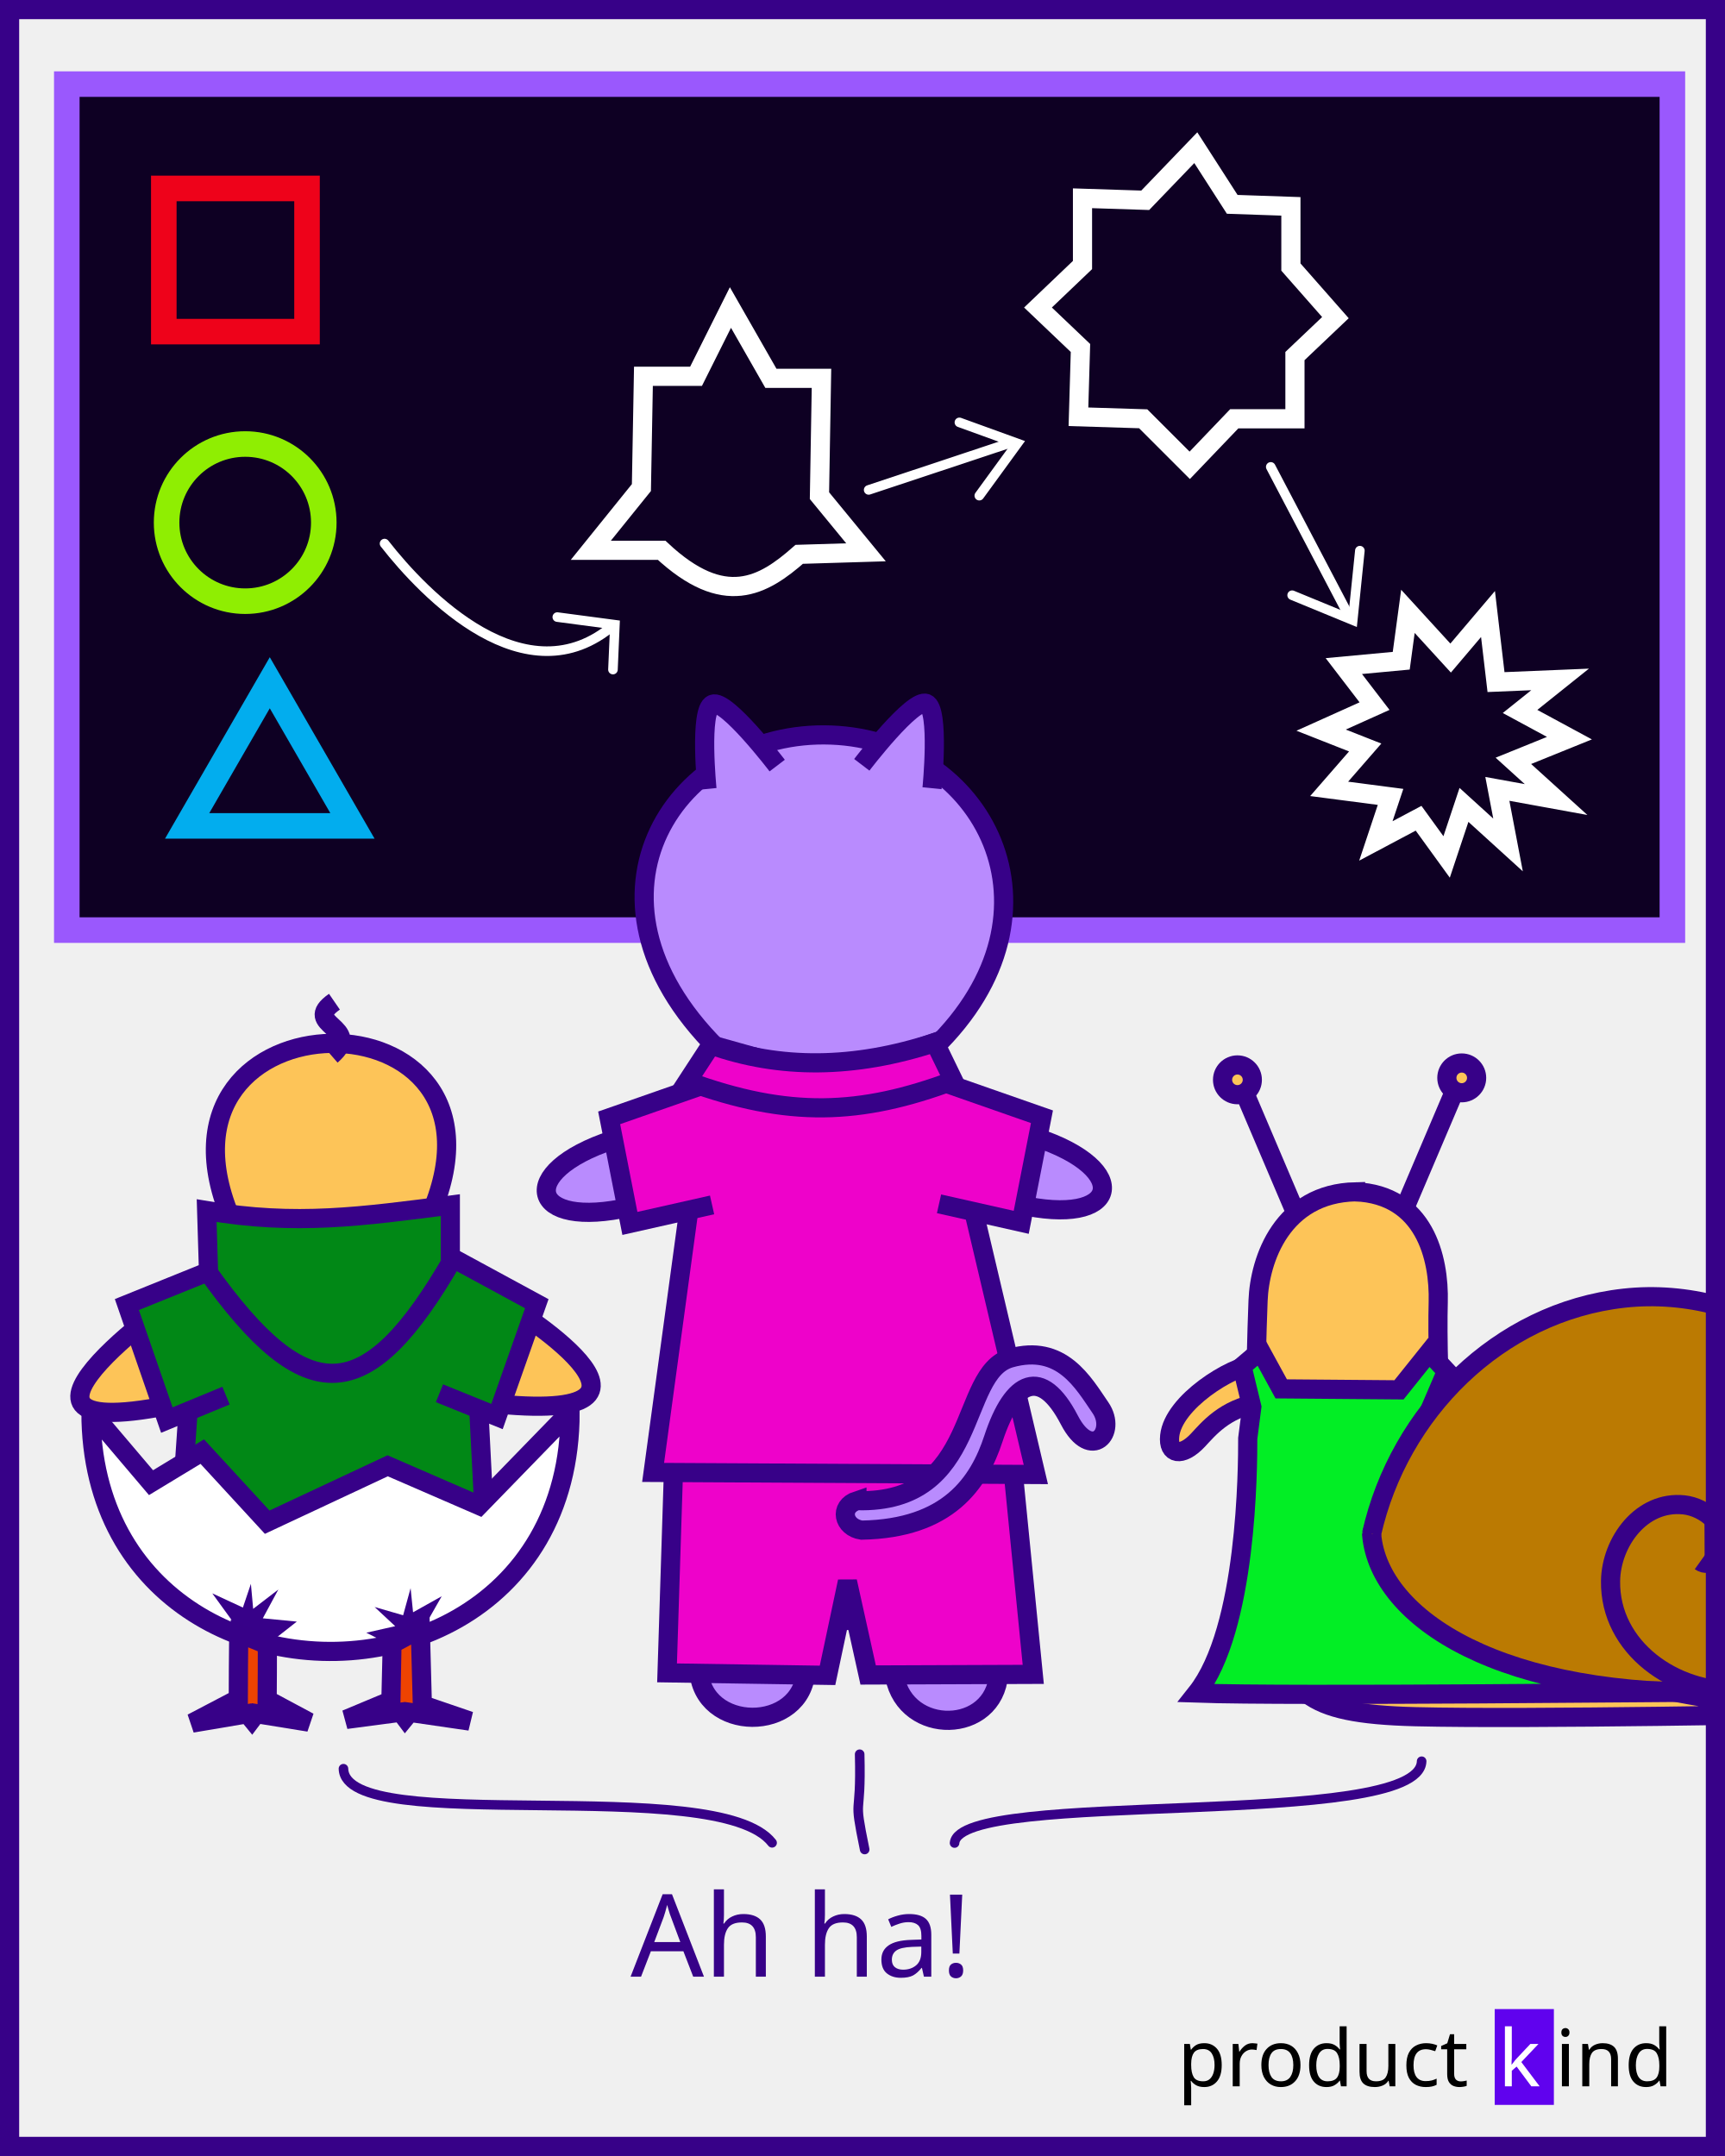
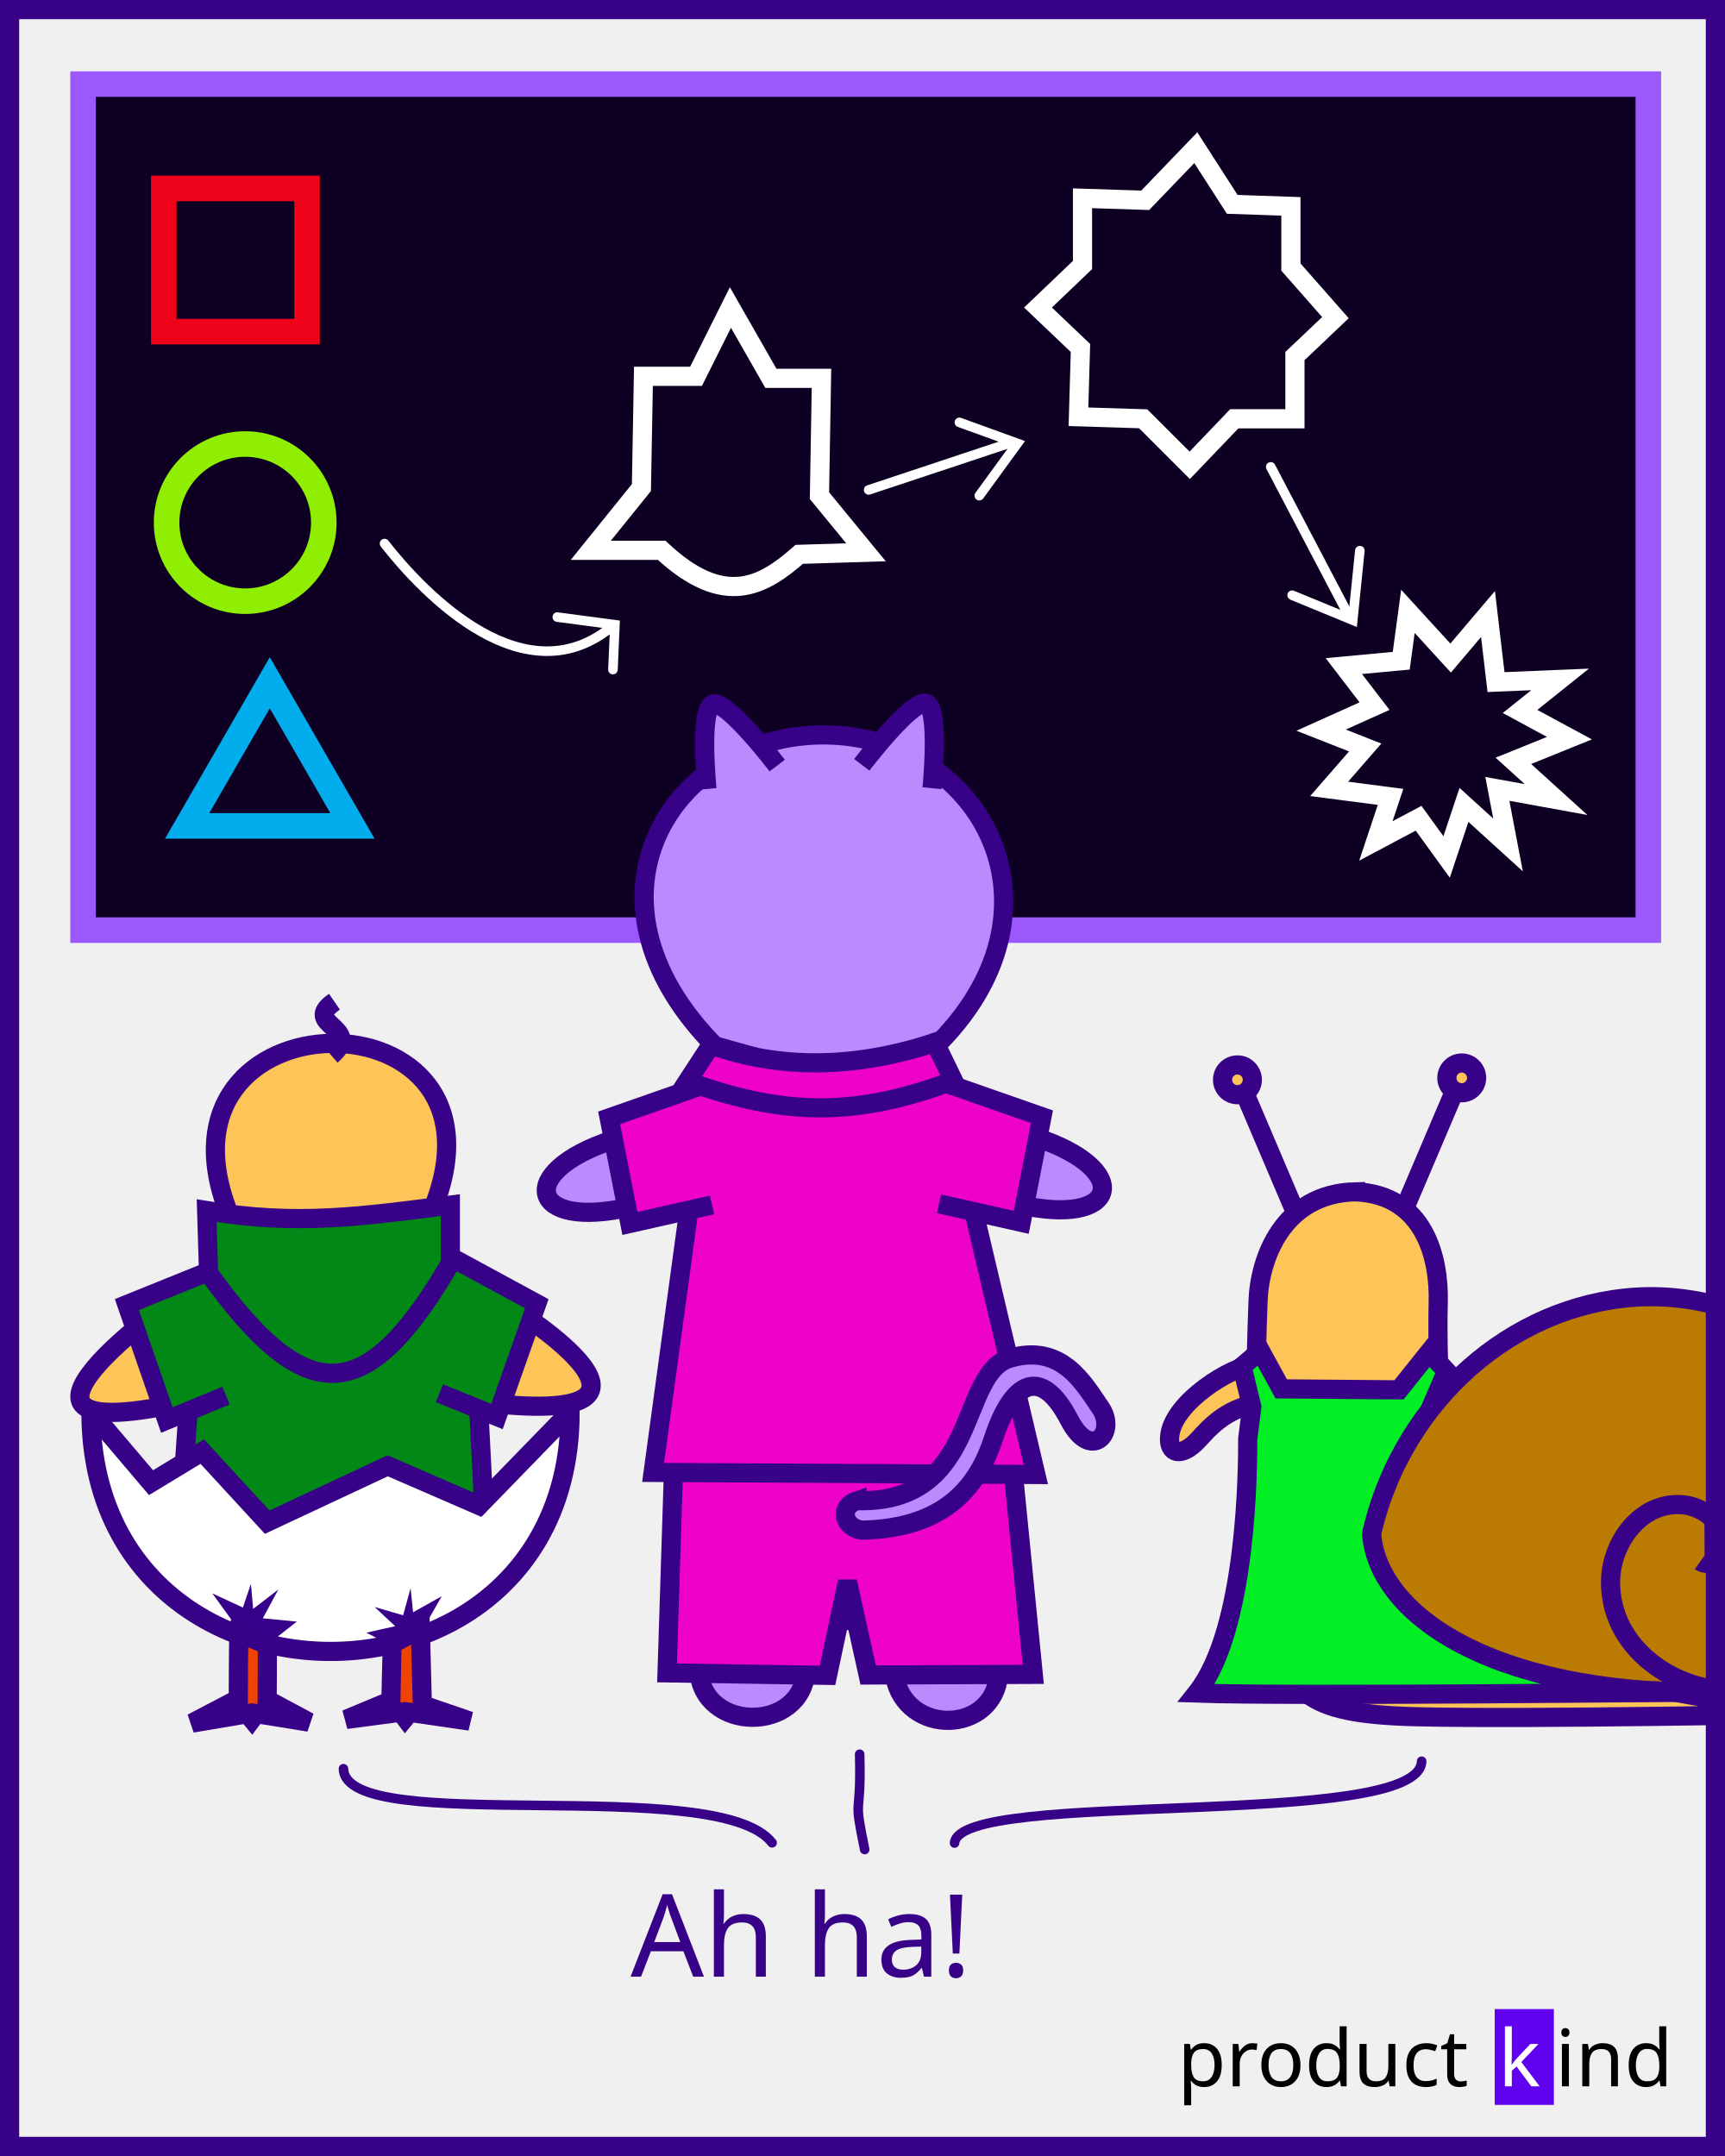
<svg xmlns="http://www.w3.org/2000/svg" width="1080" height="1350" viewBox="0 0 285.75 357.188" version="1.1" id="svg1">
  <defs id="defs1">
    <rect x="337.606" y="293.087" width="868.13" height="871.84" id="rect26" />
    <rect x="358.011" y="335.751" width="877.405" height="734.572" id="rect25" />
    <rect x="418.448" y="244.753" width="748.074" height="801.367" id="rect16" />
    <clipPath clipPathUnits="userSpaceOnUse" id="clipPath32">
      <rect style="fill:none;fill-opacity:1;fill-rule:nonzero;stroke:#370188;stroke-width:3.175;stroke-dasharray:none;stroke-opacity:1" id="rect33" width="282.575" height="354.012" x="1.587" y="15.875" />
    </clipPath>
    <clipPath clipPathUnits="userSpaceOnUse" id="clipPath33">
      <rect style="fill:none;fill-opacity:1;fill-rule:nonzero;stroke:#370188;stroke-width:3.175;stroke-dasharray:none;stroke-opacity:1" id="rect34" width="282.575" height="354.012" x="1.587" y="15.875" transform="scale(-1,1)" />
    </clipPath>
    <clipPath clipPathUnits="userSpaceOnUse" id="clipPath34">
      <rect style="fill:none;fill-opacity:1;fill-rule:nonzero;stroke:#370188;stroke-width:3.175;stroke-dasharray:none;stroke-opacity:1" id="rect35" width="282.575" height="354.012" x="1.587" y="15.875" />
    </clipPath>
    <clipPath clipPathUnits="userSpaceOnUse" id="clipPath35">
      <rect style="fill:none;fill-opacity:1;fill-rule:nonzero;stroke:#370188;stroke-width:3.175;stroke-dasharray:none;stroke-opacity:1" id="rect36" width="282.575" height="354.012" x="1.587" y="15.875" />
    </clipPath>
    <clipPath clipPathUnits="userSpaceOnUse" id="clipPath46">
      <rect style="fill:none;fill-opacity:1;fill-rule:nonzero;stroke:#370188;stroke-width:0.695;stroke-dasharray:none;stroke-opacity:1" id="rect46" width="61.881" height="77.525" x="-167.024" y="-16.952" transform="scale(-1,1)" />
    </clipPath>
  </defs>
  <g id="layer1">
-     <rect style="fill:#0e0023;stroke:#9a58fd;stroke-width:4.233;stroke-linecap:round;stroke-dasharray:none;stroke-opacity:1;fill-opacity:1" id="rect37" width="265.97" height="140.157" x="11.065" y="13.934" />
+     <rect style="fill:#0e0023;fill-opacity:1;stroke:#9a58fd;stroke-width:4.233;stroke-linecap:round;stroke-dasharray:none;stroke-opacity:1" id="rect37" width="259.292" height="140.157" x="13.758" y="13.934" />
    <text xml:space="preserve" transform="scale(0.2645833)" id="text16" style="font-style:normal;font-variant:normal;font-weight:bold;font-stretch:normal;font-size:60px;font-family:'Josefin Slab';-inkscape-font-specification:'Josefin Slab Bold';text-align:start;letter-spacing:0px;word-spacing:0px;writing-mode:lr-tb;direction:ltr;white-space:pre;shape-inside:url(#rect16);display:inline;fill:#000000;fill-opacity:0;stroke:#370188;stroke-width:12;stroke-opacity:1" />
    <text xml:space="preserve" transform="scale(0.2645833)" id="text25" style="font-style:normal;font-variant:normal;font-weight:bold;font-stretch:normal;font-size:60px;font-family:'Josefin Slab';-inkscape-font-specification:'Josefin Slab Bold';text-align:start;letter-spacing:0px;word-spacing:0px;writing-mode:lr-tb;direction:ltr;white-space:pre;shape-inside:url(#rect25);display:inline;fill:#000000;fill-opacity:0;stroke:#370188;stroke-width:12;stroke-opacity:1" />
    <text xml:space="preserve" transform="scale(0.2645833)" id="text26" style="font-style:normal;font-variant:normal;font-weight:bold;font-stretch:normal;font-size:60px;font-family:'Josefin Slab';-inkscape-font-specification:'Josefin Slab Bold';text-align:start;letter-spacing:0px;word-spacing:0px;writing-mode:lr-tb;direction:ltr;white-space:pre;shape-inside:url(#rect26);display:inline;fill:#000000;fill-opacity:0;stroke:#370188;stroke-width:12;stroke-opacity:1" />
    <rect width="9.802" height="15.875" rx="0" ry="0" fill="#6002ee" stroke-width="0" id="rect1-3-4-39-4-2-0-5-6" x="247.601" y="332.846" />
    <text font-family="Montserrat" font-size="618.11px" font-weight="200" stroke-width="0" fill="#33333" id="text3-0-3-0-0-5-3-3-2" x="248.337" y="345.427" style="font-style:normal;font-variant:normal;font-weight:300;font-stretch:normal;font-size:13.077px;font-family:Montserrat;-inkscape-font-specification:'Montserrat Light'" transform="scale(0.9993897,1.000611)">
      <tspan y="345.427" font-weight="200" stroke-width="0" id="tspan1-4-8-6-2-1-2-5-9" style="font-style:normal;font-variant:normal;font-weight:300;font-stretch:normal;font-size:13.077px;font-family:Montserrat;-inkscape-font-specification:'Montserrat Light'">
        <tspan style="font-style:normal;font-variant:normal;font-weight:300;font-stretch:normal;font-size:13.077px;font-family:Montserrat;-inkscape-font-specification:'Montserrat Light';fill:#ffffff;fill-opacity:1;stroke-width:0" id="tspan3-6-3-13-5-2-1-6-6">k</tspan>
      </tspan>
    </text>
    <text dx="0" dy="0" font-family="Montserrat" font-size="465.256px" font-weight="200" stroke-width="0" fill="#33333" id="text3-0-3-6-8-4-0-8-9" x="195.177" y="345.427" style="font-style:normal;font-variant:normal;font-weight:300;font-stretch:normal;font-size:13.077px;font-family:Montserrat;-inkscape-font-specification:'Montserrat Light'" transform="scale(0.9993897,1.000611)">
      <tspan y="345.427" font-weight="200" stroke-width="0" id="tspan1-4-8-3-9-0-0-6-9" style="font-style:normal;font-variant:normal;font-weight:300;font-stretch:normal;font-size:13.077px;font-family:Montserrat;-inkscape-font-specification:'Montserrat Light'">product</tspan>
    </text>
    <text font-family="Montserrat" font-size="465.256px" font-weight="200" stroke-width="0" fill="#33333" id="text3-0-3-6-4-3-4-3-7-8" x="257.784" y="345.427" style="font-style:normal;font-variant:normal;font-weight:300;font-stretch:normal;font-size:13.077px;font-family:Montserrat;-inkscape-font-specification:'Montserrat Light'" transform="scale(0.9993897,1.000611)">
      <tspan y="345.427" font-weight="200" stroke-width="0" id="tspan1-4-8-3-6-9-9-9-7-0" style="font-style:normal;font-variant:normal;font-weight:300;font-stretch:normal;font-size:13.077px;font-family:Montserrat;-inkscape-font-specification:'Montserrat Light'">ind</tspan>
    </text>
    <path style="fill:#018816;fill-opacity:1;stroke:#370188;stroke-width:3.175;stroke-dasharray:none;stroke-opacity:1" d="m 31.724,225.462 -2.448,35.659 51.519,1.384 -2.022,-39.597 z" id="path25-4" />
    <path style="fill:#ffffff;fill-opacity:1;stroke:#370188;stroke-width:3.175;stroke-dasharray:none;stroke-opacity:1" d="m 15.063,233.91 c 0,15.833 7.109,26.928 17.072,33.287 2.37,1.513 4.903,2.758 7.539,3.734 23.317,8.637 54.788,-3.704 54.764,-37.021 l -15.068,15.507 -15.151,-6.576 -19.958,9.342 -10.755,-11.691 -8.49,5.144 z" id="path1-8" />
    <path style="fill:#370189;fill-opacity:1;stroke:#370188;stroke-width:0;stroke-dasharray:none;stroke-opacity:1" d="m 38.991,269.246 -3.827,-5.273 5.071,2.354 1.326,-3.928 0.377,4.142 4.17,-3.199 -2.573,4.765 5.632,0.546 -3.693,2.899 z" id="path3-2" />
    <path style="fill:#370189;fill-opacity:1;stroke:#370188;stroke-width:0;stroke-dasharray:none;stroke-opacity:1" d="m 70.135,269.782 3.035,-5.328 -4.746,2.656 -0.408,-3.999 -1.236,4.492 -4.725,-1.367 3.409,3.175 -4.782,1.083 4.503,2.282 z" id="path3-1-5" />
    <path style="fill:#ee4302;fill-opacity:1;stroke:#370188;stroke-width:3.175;stroke-dasharray:none;stroke-opacity:1" d="m 39.585,270.576 c -0.091,0.828 -0.111,10.879 -0.111,10.879 l -7.658,4.014 9.17,-1.551 0.743,0.909 0.7,-0.933 8.752,1.416 -6.926,-3.711 c 0,0 0.07,-8.983 0.013,-9.104 z" id="path7-8" />
    <path style="fill:#ee4302;fill-opacity:1;stroke:#370188;stroke-width:3.175;stroke-dasharray:none;stroke-opacity:1" d="m 69.624,269.838 0.34,12.607 7.871,2.691 -9.98,-1.453 -0.743,0.909 -0.7,-0.933 -9.076,1.201 7.418,-3.103 c 0,0 0.166,-9.203 0.18,-9.394 z" id="path7-4-0" />
    <path style="fill:#fdc458;fill-opacity:1;stroke:#370188;stroke-width:3.175;stroke-dasharray:none;stroke-opacity:1" d="m 28.439,215.516 c 0,0 -38.473,27.211 6.956,15.588 z" id="path17-0" />
    <path style="fill:#fdc458;fill-opacity:1;stroke:#370188;stroke-width:3.175;stroke-dasharray:none;stroke-opacity:1" d="m 84.692,216.555 c 0,0 34.302,21.191 -7.535,15.423 z" id="path16-7" />
    <path style="fill:#fdc458;fill-opacity:1;stroke:#370188;stroke-width:3.175;stroke-dasharray:none;stroke-opacity:1" d="m 71.07,201.754 c 17.426,-38.942 -49.631,-38.345 -32.592,0.643 l 15.593,7.697 z" id="path23-5" />
    <path style="fill:#018816;fill-opacity:1;stroke:#370188;stroke-width:3.175;stroke-dasharray:none;stroke-opacity:1" d="m 37.438,231.217 -9.8,4.047 -6.621,-19.137 13.523,-5.465 -0.306,-10.091 c 14.738,2.542 25.856,0.941 40.363,-0.917 v 8.562 l 14.322,7.772 -6.591,18.691 -9.531,-3.858" id="path12-0" />
    <path style="fill:none;fill-opacity:1;stroke:#370188;stroke-width:3.175;stroke-dasharray:none;stroke-opacity:1" d="m 34.234,210.461 c 16.683,23.491 26.67,22.637 40.871,-2.039" id="path22-1" />
    <path style="fill:none;fill-opacity:1;stroke:#370188;stroke-width:3.175;stroke-dasharray:none;stroke-opacity:1" d="m 54.878,174.851 c 5.406,-4.709 -5.057,-5.058 0.523,-8.894" id="path26-0" />
    <path style="fill:#b98bfe;fill-opacity:1;fill-rule:nonzero;stroke:#370188;stroke-width:3.175;stroke-dasharray:none;stroke-opacity:1" d="m 171.625,188.437 c 16.196,5.324 13.876,14.982 -2.924,11.097" id="path61-9" />
    <path style="fill:#b98bfe;fill-opacity:1;fill-rule:nonzero;stroke:#370188;stroke-width:3.175;stroke-dasharray:none;stroke-opacity:1" d="m 101.484,188.856 c -16.196,5.324 -13.876,14.982 2.924,11.097" id="path61" />
    <path style="fill:#b98bfe;fill-opacity:1;fill-rule:nonzero;stroke:#370188;stroke-width:3.175;stroke-dasharray:none;stroke-opacity:1" d="m 118.834,173.702 c -25.533,-25.401 -6.656,-52.884 18.841,-51.926 25.116,0.944 40.371,29.177 17.009,51.856 3.854,24.969 10.08,70.524 10.631,104.674 -1.631,9.343 -16.161,8.978 -17.238,-1.437 -1.077,-10.415 -14.013,-11.941 -14.579,-0.167 -0.503,10.462 -17.311,10.416 -17.742,-0.192 -2.537,-17.451 1.063,-77.489 3.078,-102.808 z" id="path49" />
    <path style="fill:#ee02ca;fill-opacity:1;fill-rule:nonzero;stroke:#370188;stroke-width:3.175;stroke-dasharray:none;stroke-opacity:1" d="m 110.499,277.145 26.583,0.413 3.298,-15.551 3.431,15.491 27.35,-0.103 -5.707,-57.548 -53.144,0.294 z" id="path55" />
    <path style="fill:#ee02ca;fill-opacity:1;fill-rule:nonzero;stroke:#370188;stroke-width:3.175;stroke-dasharray:none;stroke-opacity:1" d="m 154.715,172.758 16.873,71.524 -63.399,-0.345 9.643,-70.834 15.052,4.211 7.763,0.225 z" id="path56" />
    <path style="fill:#ee02ca;fill-opacity:1;fill-rule:nonzero;stroke:#370188;stroke-width:3.175;stroke-dasharray:none;stroke-opacity:1" d="m 118.448,179.065 -17.539,6.133 3.434,17.488 13.615,-3.066" id="path57" />
    <path style="fill:#ee02ca;fill-opacity:1;fill-rule:nonzero;stroke:#370188;stroke-width:3.175;stroke-dasharray:none;stroke-opacity:1" d="m 155.062,178.882 17.539,6.133 -3.434,17.488 -13.615,-3.066" id="path57-4" />
    <path style="fill:#ee02ca;fill-opacity:1;fill-rule:nonzero;stroke:#370188;stroke-width:3.175;stroke-dasharray:none;stroke-opacity:1" d="m 117.792,173.127 -3.915,6.002 c 16.733,6.114 28.606,5.663 44.06,-0.097 l -3.067,-6.319 c -13.428,4.399 -25.708,4.444 -37.078,0.413 z" id="path58" />
    <path style="fill:#b98bfe;fill-opacity:1;fill-rule:nonzero;stroke:#370188;stroke-width:3.175;stroke-dasharray:none;stroke-opacity:1" d="m 154.393,130.586 c 0,0 1.313,-13.114 -0.936,-14.041 -2.249,-0.927 -10.698,10.163 -10.698,10.163" id="path66-0" />
    <path style="fill:#b98bfe;fill-opacity:1;fill-rule:nonzero;stroke:#370188;stroke-width:3.175;stroke-dasharray:none;stroke-opacity:1" d="m 117.109,130.712 c 0,0 -1.313,-13.114 0.936,-14.041 2.249,-0.927 10.698,10.163 10.698,10.163" id="path66-0-3" />
    <path style="fill:#fdc458;fill-opacity:1;stroke:#370188;stroke-width:3.175;stroke-dasharray:none;stroke-opacity:1" d="m 208.383,232.456 c -5.56,0.961 -8.234,4.32 -9.963,6.16 -2.631,2.799 -4.992,2.407 -4.658,-0.729 0.598,-5.609 10.191,-11.531 14.202,-11.907" id="path30" />
    <path style="fill:#fdc458;fill-opacity:1;stroke:#370188;stroke-width:3.175;stroke-dasharray:none;stroke-opacity:1" d="m 224.551,197.446 c -12.131,0.266 -15.892,11.182 -16.15,18.029 -0.36,9.563 -1.391,41.011 1.922,52.842 3.313,11.831 5.206,15.617 24.136,16.091 18.93,0.473 66.256,-0.473 66.256,-0.473 0,0 -50.403,-5.738 -56.082,-15.676 -5.679,-9.938 -6.676,-42.054 -6.388,-52.473 0.207,-7.485 -2.336,-17.866 -13.694,-18.339 z" id="path26" clip-path="url(#clipPath34)" />
    <path style="fill:#bb7a02;fill-opacity:1;stroke:#370188;stroke-width:3.175;stroke-dasharray:none;stroke-opacity:1" d="m 224.142,273.031 31.977,5.888 23.056,0.4 2.88,0.483 -0.197,-42.65 -59.854,-3.747 z" id="path31" clip-path="url(#clipPath35)" transform="translate(2.01246,0.9532706)" />
    <circle style="fill:#fdc458;fill-opacity:1;stroke:#370188;stroke-width:3.175;stroke-dasharray:none;stroke-opacity:1" id="path28" cx="204.985" cy="178.894" r="2.465" />
    <path style="fill:#ffffff;fill-opacity:1;stroke:#370188;stroke-width:3.175;stroke-dasharray:none;stroke-opacity:1" d="m 214.351,200.29 -7.888,-18.536" id="path29" />
    <circle style="fill:#fdc458;fill-opacity:1;stroke:#370188;stroke-width:3.175;stroke-dasharray:none;stroke-opacity:1" id="path28-0" cx="-242.141" cy="178.574" r="2.465" transform="scale(-1,1)" clip-path="url(#clipPath33)" />
    <path style="fill:#ffffff;fill-opacity:1;stroke:#370188;stroke-width:3.175;stroke-dasharray:none;stroke-opacity:1" d="m 232.775,199.969 7.888,-18.536" id="path29-6" />
    <path style="mix-blend-mode:normal;fill:#02ee25;fill-opacity:1;fill-rule:nonzero;stroke:#370188;stroke-width:3.175;stroke-dasharray:none;stroke-opacity:1" d="m 205.74,226.369 1.625,6.728 -0.674,5.198 c 0,4.765 -0.063,31.611 -8.468,42.202 15.838,0.556 79.834,-0.155 88.336,-0.182 -37.782,1.139 -58.068,-12.112 -59.339,-26.023 0.364,-2.28 4.381,-11.01 9.953,-18.215 0.355,-0.459 -0.232,-2.67 -0.232,-2.67 l 2.679,-6.248 -2.908,-3.108 -4.968,6.207 -19.508,-0.162 -3.45,-6.308 z" id="path33" clip-path="url(#clipPath32)" />
    <text xml:space="preserve" style="font-style:normal;font-variant:normal;font-weight:normal;font-stretch:normal;font-size:19.05px;font-family:'Nanum Pen';-inkscape-font-specification:'Nanum Pen';text-align:center;letter-spacing:0px;word-spacing:0px;writing-mode:lr-tb;direction:ltr;text-anchor:middle;white-space:pre;inline-size:146.294;display:inline;fill:#370188;fill-opacity:1;stroke:none;stroke-width:1.587;stroke-linecap:round;stroke-dasharray:none;stroke-opacity:1" x="23.772" y="156.497" id="text17" transform="translate(121.3084,170.9811)">
      <tspan x="23.772" y="156.497" id="tspan1">Ah ha!</tspan>
    </text>
    <path style="fill:none;fill-opacity:1;stroke:#370188;stroke-width:1.587;stroke-linecap:round;stroke-dasharray:none;stroke-opacity:1" d="M 127.899,305.302 C 118.891,293.646 57.182,304.533 56.894,293.024" id="path13-1" />
    <path style="fill:none;fill-opacity:1;stroke:#370188;stroke-width:1.587;stroke-linecap:round;stroke-dasharray:none;stroke-opacity:1" d="m 143.234,306.412 c -1.99,-9.742 -0.541,-4.277 -0.829,-15.786" id="path13-1-4" />
    <path style="fill:none;fill-opacity:1;stroke:#370188;stroke-width:1.587;stroke-linecap:round;stroke-dasharray:none;stroke-opacity:1" d="m 158.125,305.339 c 0.715,-9.104 77.084,-2.044 77.372,-13.553" id="path13-1-1" />
    <rect style="fill:none;stroke:#ee021a;stroke-width:4.233;stroke-linecap:round;stroke-dasharray:none;stroke-opacity:1" id="rect1" width="23.724" height="23.724" x="27.135" y="31.219" />
    <circle style="fill:none;stroke:#8fee02;stroke-width:4.233;stroke-linecap:round;stroke-dasharray:none;stroke-opacity:1" id="path2" cx="40.617" cy="86.58" r="13.02" />
    <path style="fill:none;stroke:#02adee;stroke-width:4.233;stroke-linecap:round;stroke-dasharray:none;stroke-opacity:1" id="path3" d="m 244.323,96.251 -27.383,0 13.691,-23.714 z" transform="translate(-185.9403,40.57561)" />
    <path style="fill:#bb7a02;fill-opacity:1;fill-rule:evenodd;stroke:#370188;stroke-width:0.695;stroke-dasharray:none;stroke-opacity:1" id="path27" d="m 105.69,39.348 c -0.324,0.232 -0.695,-0.17 -0.775,-0.457 -0.235,-0.84 0.618,-1.513 1.368,-1.594 1.544,-0.166 2.642,1.347 2.664,2.759 0.038,2.434 -2.344,4.074 -4.611,3.979 -3.508,-0.147 -5.803,-3.601 -5.535,-6.911 0.387,-4.765 5.112,-7.824 9.65,-7.327 4.562,0.5 8.175,4.151 9.165,8.549" transform="matrix(-4.566457,0,0,4.566457,764.2948,78.99907)" clip-path="url(#clipPath46)" />
    <path style="fill:#b98bfe;fill-opacity:1;fill-rule:nonzero;stroke:#370188;stroke-width:3.175;stroke-dasharray:none;stroke-opacity:1" d="m 141.955,248.62 c 20.55,0.514 16.681,-21.166 25.43,-23.632 8.503,-2.397 12.073,4.11 14.899,8.22 2.826,4.11 -1.541,8.99 -5.137,2.055 -4.601,-8.873 -9.363,-6.735 -12.587,3.082 -2.402,7.313 -7.449,14.898 -21.834,15.155 -3.053,-0.461 -3.795,-3.887 -0.771,-4.881 z" id="path68" />
    <path style="fill:#0e0023;fill-opacity:1;stroke:#ffffff;stroke-width:1.587;stroke-linecap:round;stroke-dasharray:none;stroke-opacity:1" d="m 63.702,90.054 c 6.64,8.507 23.447,25.937 37.972,13.487" id="path38" />
    <path style="fill:none;fill-opacity:1;stroke:#ffffff;stroke-width:1.587;stroke-linecap:round;stroke-dasharray:none;stroke-opacity:1" d="m 92.318,102.234 9.541,1.265 -0.322,7.43" id="path39" />
    <path style="fill:#0e0023;fill-opacity:1;stroke:#ffffff;stroke-width:3.175;stroke-linecap:round;stroke-dasharray:none;stroke-opacity:1" d="m 97.87,91.167 11.731,1e-6 c 10.385,9.7 16.807,5.932 22.792,0.67 l 11.061,-0.335 -7.709,-9.385 0.335,-19.44 h -8.379 l -6.703,-11.731 -5.698,11.396 -8.714,10e-7 -0.335,18.435 z" id="path40" />
    <path style="fill:#0e0023;fill-opacity:1;stroke:#ffffff;stroke-width:3.175;stroke-linecap:round;stroke-dasharray:none;stroke-opacity:1" d="m 189.373,69.381 7.709,7.709 7.374,-7.709 h 10.055 V 58.99 l 6.703,-6.368 -7.374,-8.379 V 34.188 l -9.72,-0.335 -6.033,-9.385 -8.379,8.714 -10.39,-0.335 v 11.061 l -7.374,7.039 7.039,6.703 -0.335,11.396 z" id="path41" />
    <path style="fill:#0e0023;fill-opacity:1;stroke:#ffffff;stroke-width:1.587;stroke-linecap:round;stroke-dasharray:none;stroke-opacity:1" d="m 143.897,81.165 23.355,-7.762" id="path42" />
    <path style="fill:none;fill-opacity:1;stroke:#ffffff;stroke-width:1.587;stroke-linecap:round;stroke-dasharray:none;stroke-opacity:1" d="m 162.224,82.117 6.308,-8.66 -9.605,-3.481" id="path43" />
    <path style="fill:none;fill-opacity:1;stroke:#ffffff;stroke-width:3.175;stroke-linecap:round;stroke-dasharray:none;stroke-opacity:1" d="m 234.991,135.56 -7.076,3.759 2.433,-7.298 -10.172,-1.327 5.971,-6.855 -7.298,-2.875 8.846,-3.98 -5.086,-6.634 9.509,-0.885 1.106,-8.182 7.076,7.74 6.192,-7.298 1.327,11.278 10.615,-0.442 -6.634,5.307 8.182,4.423 -9.288,3.759 7.076,6.413 -9.73,-1.769 1.769,9.288 -7.298,-6.634 -2.875,8.624 z" id="path44" />
    <path style="fill:none;fill-opacity:1;stroke:#ffffff;stroke-width:1.587;stroke-linecap:round;stroke-dasharray:none;stroke-opacity:1" d="m 214.046,98.609 10.038,4.133 1.181,-11.514" id="path45" />
    <path style="fill:none;fill-opacity:1;stroke:#ffffff;stroke-width:1.587;stroke-linecap:round;stroke-dasharray:none;stroke-opacity:1" d="m 210.504,77.352 12.695,24.209" id="path46" />
    <rect style="fill:none;fill-opacity:1;fill-rule:nonzero;stroke:#370188;stroke-width:3.175;stroke-dasharray:none;stroke-opacity:1" id="rect113-4-2" width="282.575" height="354.012" x="1.587" y="1.587" />
  </g>
</svg>
